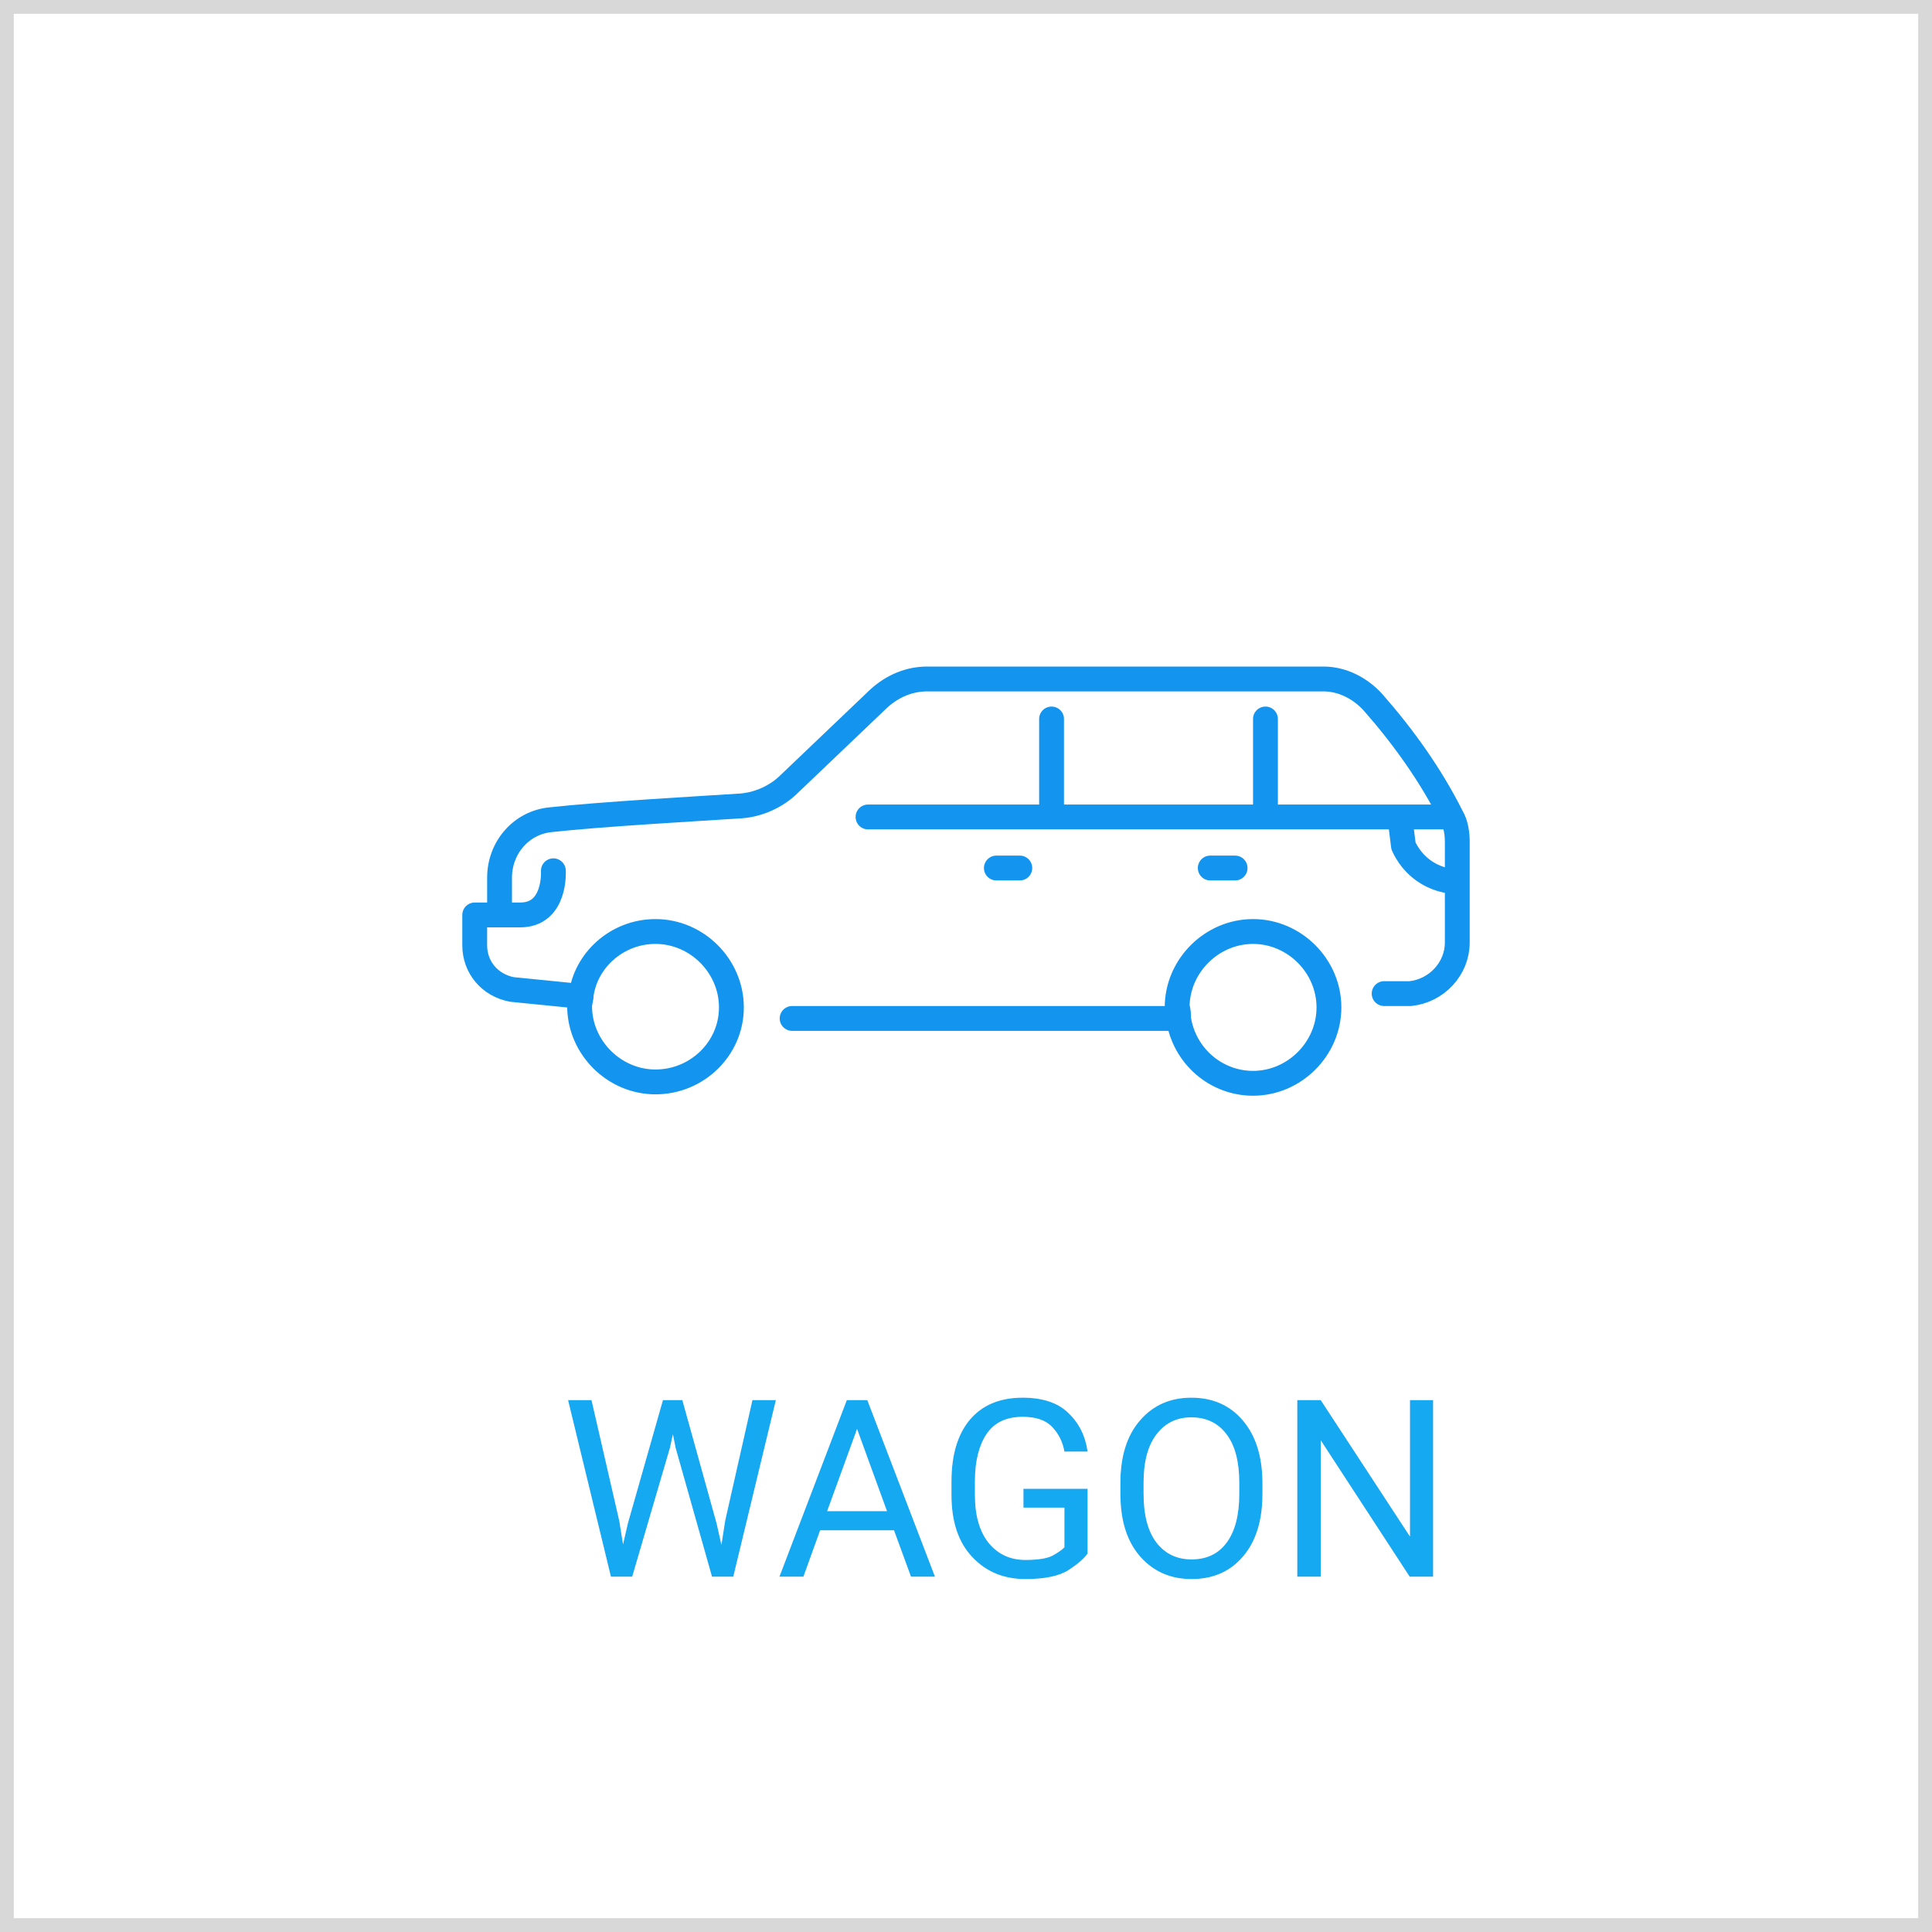
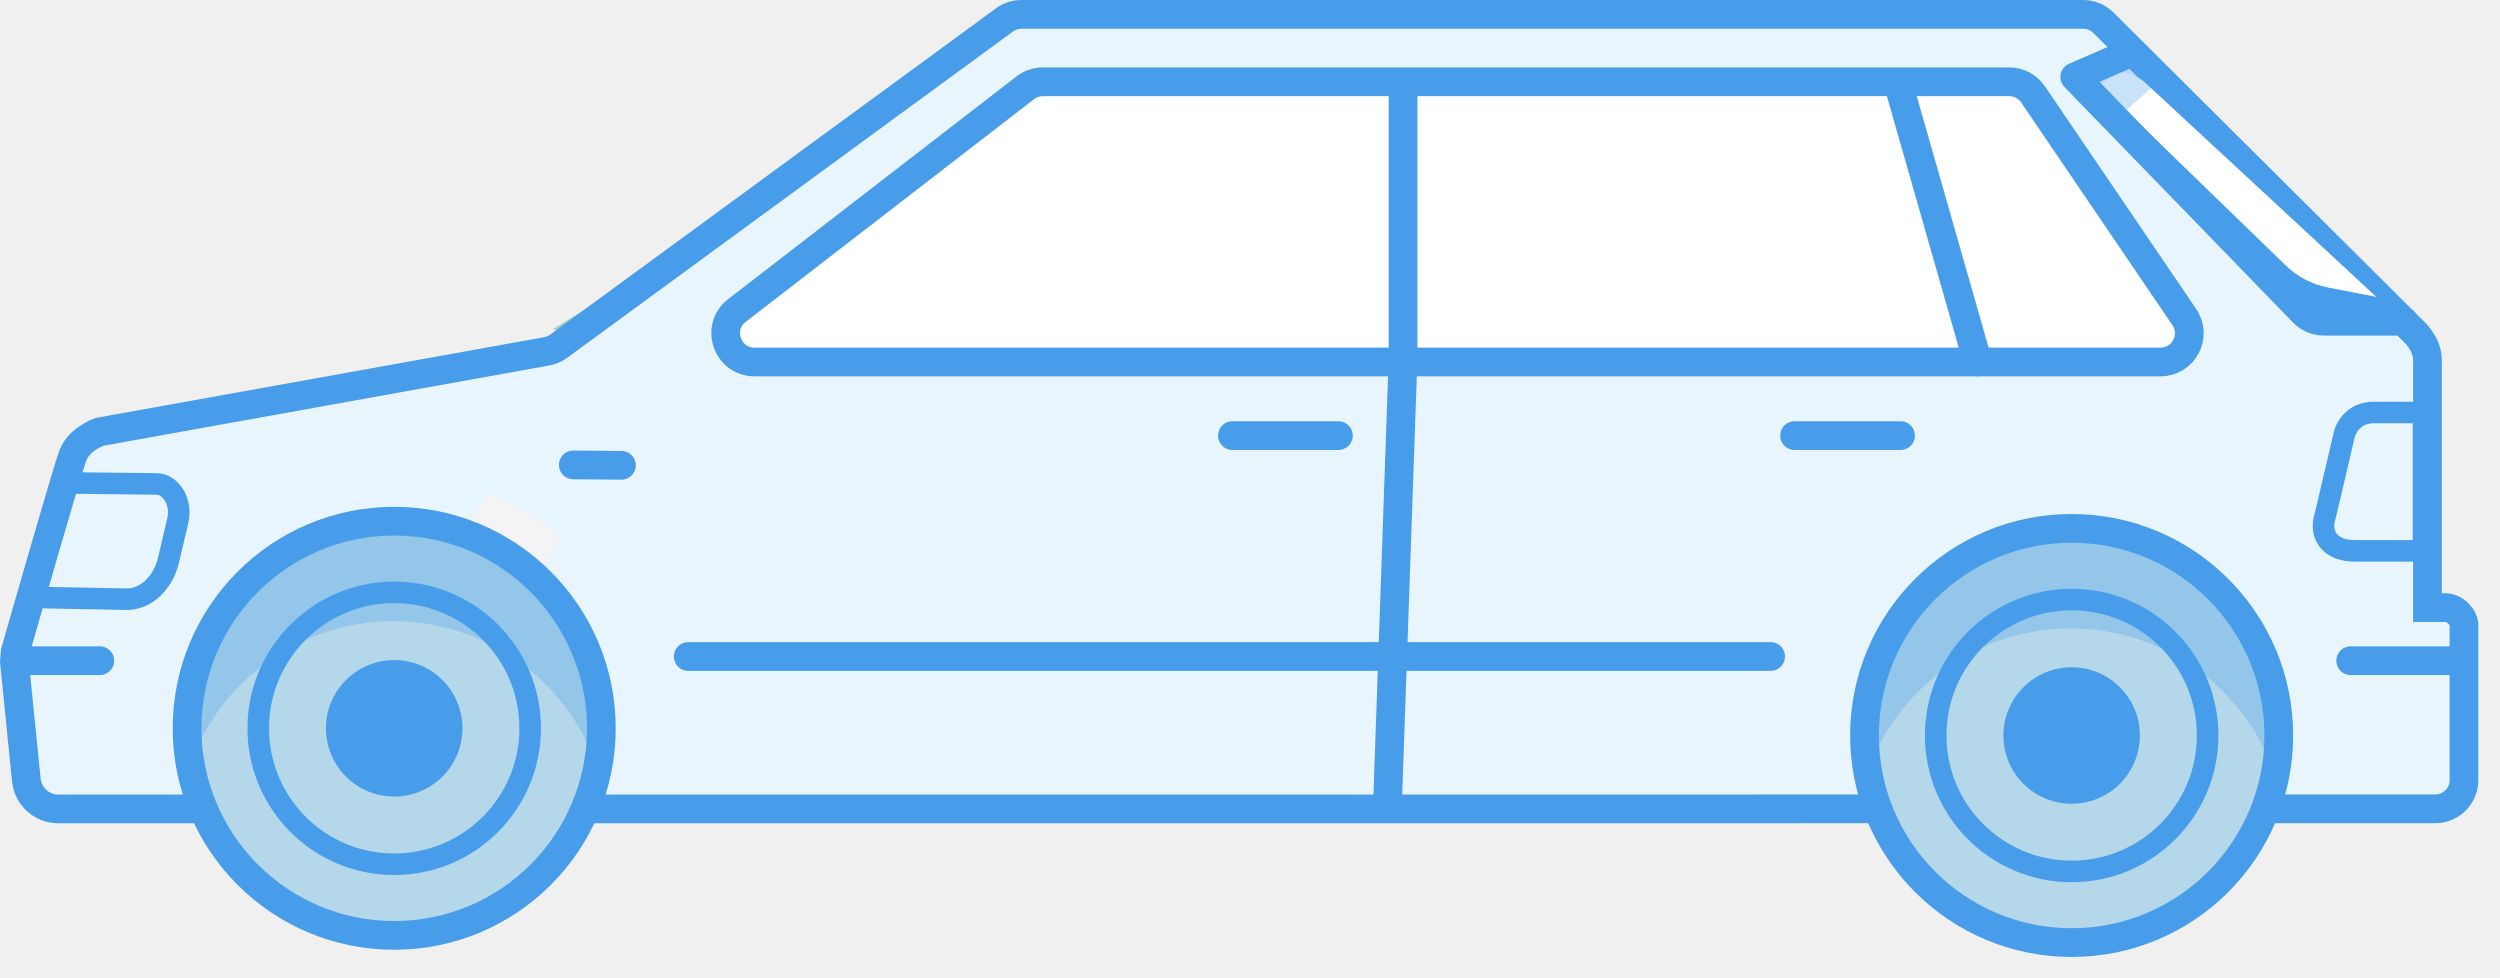
- <svg xmlns="http://www.w3.org/2000/svg" width="112px" height="112px" viewBox="0 0 112 112" version="1.1">
-   <defs />
+ <svg xmlns="http://www.w3.org/2000/svg" width="87px" height="34px" viewBox="0 0 87 34" version="1.1">
  <g id="Page-1" stroke="none" stroke-width="1" fill="none" fill-rule="evenodd">
-     <g id="Body-Type" transform="translate(-24, -224)">
-       <g id="Box---Body-Type" transform="translate(24, 224)">
-         <rect id="Rectangle" stroke="#D8D8D8" stroke-width="0.8" fill="#FFFFFF" x="0.4" y="0.4" width="111.2" height="111.2" />
-         <g id="Box-Text" transform="translate(2.4, 78.4)" stroke-width="1">
-           <g id="TEXT">
-             <rect id="white-bg" fill="#FFFFFF" x="0" y="0" width="107" height="16.8" />
-             <text font-family="Roboto-Regular, Roboto" font-size="14.4" font-weight="normal" fill="#1294EF">
-               <tspan x="56" y="13" text-anchor="middle">WAGON</tspan>
-             </text>
-             <g id="color-/-grey" style="mix-blend-mode: overlay;" fill="#989898">
-               <rect id="color" x="0" y="0" width="107.128" height="17.2" />
-             </g>
-           </g>
-         </g>
-         <g id="SUV-icon" transform="translate(25.6, 38.4)" stroke-width="1">
-           <g id="Group">
-             <rect id="white-bg" fill="#FFFFFF" x="0" y="0" width="60.8" height="25.6" />
-             <path d="M32.16,11.92 L33.52,11.92 M44.56,11.92 L46,11.92 M54.64,19.2 L56.16,19.2 C57.68,19.04 58.88,17.76 58.88,16.24 L58.88,10.4 C58.88,9.92 58.8,9.36 58.56,8.96 C57.36,6.56 55.76,4.32 54,2.32 C53.28,1.52 52.24,0.96 51.12,0.96 L28.16,0.96 C27.12,0.96 26.16,1.36 25.36,2.08 L20.16,7.04 C19.44,7.76 18.4,8.24 17.36,8.32 C14.88,8.48 9.2,8.8 6.32,9.12 C4.64,9.28 3.36,10.72 3.36,12.48 L3.36,14.64 L1.92,14.64 L1.92,16.4 C1.92,17.68 2.8,18.72 4.08,18.96 L8.08,19.36 M42.72,20.64 L20.32,20.64" id="Shape" stroke="#000000" stroke-width="1.44" stroke-linecap="round" stroke-linejoin="round" />
-             <path d="M8.08,19.36 C8.08,19.52 8,19.76 8,19.92 C8,22.32 10,24.32 12.4,24.32 C14.8,24.32 16.8,22.4 16.8,20 C16.8,17.6 14.8,15.6 12.4,15.6 C10.16,15.6 8.32,17.28 8.08,19.36 M42.72,20.64 C43.04,22.8 44.88,24.4 47.04,24.4 C49.44,24.4 51.44,22.4 51.44,20 C51.44,17.6 49.44,15.6 47.04,15.6 C44.64,15.6 42.64,17.6 42.64,20 C42.72,20.16 42.72,20.4 42.72,20.64 M24.72,8.96 L58.24,8.96 M35.36,3.28 L35.36,8.8 M47.76,3.28 L47.76,8.8 M6.48,12.08 C6.48,12.08 6.64,14.64 4.56,14.64 L3.44,14.64 M58.24,12.64 C57.12,12.4 56.24,11.68 55.76,10.64 L55.6,9.36" id="Shape" stroke="#000000" stroke-width="1.44" stroke-linecap="round" stroke-linejoin="round" />
-             <g id="color-/-grey" style="mix-blend-mode: screen;" fill="#1294EF">
-               <rect id="color" x="0" y="0" width="61.073" height="26.306" />
-             </g>
-           </g>
-         </g>
+     <g id="Car-Model-Icons" transform="translate(-17, -367)">
+       <g id="WAGON" transform="translate(17, 367)">
+         <polygon id="Fill-1" fill="#A5CECA" points="35.393 3.784 32.625 3.149 19.247 11.453 20.804 12.262 22.65 11.223" />
+         <path d="M3.463,15.028 L19.027,12.226 C19.164,12.202 19.295,12.148 19.411,12.07 L34.983,0.673 C35.148,0.56 35.344,0.501 35.543,0.501 L72.494,0.501 C72.745,0.501 72.985,0.594 73.17,0.763 L83.982,11.52 C83.982,11.52 84.476,11.956 84.476,12.525 L84.476,21.143 L85.087,21.143 C85.428,21.143 85.746,21.472 85.746,21.757 L85.746,27.148 C85.746,27.701 85.298,28.148 84.746,28.148 L2.027,28.15 C1.454,28.15 0.974,27.716 0.916,27.145 L0.502,23.029 C0.512,22.907 0.522,22.795 0.532,22.673 C0.826,21.645 2.345,16.343 2.541,15.836 C2.759,15.274 3.463,15.028 3.463,15.028" id="Fill-2" fill="#E9F5FD" />
+         <path d="M3.463,15.028 L19.027,12.226 C19.164,12.202 19.295,12.148 19.411,12.07 L34.983,0.673 C35.148,0.56 35.344,0.501 35.543,0.501 L72.494,0.501 C72.745,0.501 72.985,0.594 73.17,0.763 L83.982,11.52 C83.982,11.52 84.476,11.956 84.476,12.525 L84.476,21.143 L85.087,21.143 C85.428,21.143 85.746,21.472 85.746,21.757 L85.746,27.148 C85.746,27.701 85.298,28.148 84.746,28.148 L2.027,28.15 C1.454,28.15 0.974,27.716 0.916,27.145 L0.502,23.029 C0.512,22.907 0.522,22.795 0.532,22.673 C0.826,21.645 2.345,16.343 2.541,15.836 C2.759,15.274 3.463,15.028 3.463,15.028 Z" id="Stroke-4" stroke="#489DEA" />
+         <path d="M16.947,17.159 C17.888,17.524 18.754,18.038 19.512,18.677 L16.512,23.825 L13.062,23.825 L16.947,17.159 Z" id="Fill-6" fill="#F4F4F6" />
+         <path d="M6.51,25.344 C6.51,21.365 9.738,18.137 13.718,18.137 C17.699,18.137 20.927,21.365 20.927,25.344 C20.927,29.325 17.699,32.552 13.718,32.552 C9.738,32.552 6.51,29.325 6.51,25.344" id="Fill-8" fill="#B5D7EA" />
+         <path d="M6.51,25.344 C6.51,21.365 9.738,18.137 13.718,18.137 C17.699,18.137 20.927,21.365 20.927,25.344 C20.927,29.325 17.699,32.552 13.718,32.552 C9.738,32.552 6.51,29.325 6.51,25.344 Z" id="Stroke-10" stroke="#489DEA" stroke-linecap="round" stroke-linejoin="round" />
+         <path d="M83.151,10.753 C83.36,10.947 83.301,11.066 83.02,11.018 L80.872,10.647 C80.59,10.599 80.196,10.393 79.996,10.189 L73.201,3.471 C73.001,3.268 72.832,2.929 73.118,2.929 L73.743,2.515 C74.029,2.515 74.433,2.673 74.642,2.867" id="Fill-12" fill="#FFFFFF" />
+         <path d="M83.961,13.98 L82.602,13.98 C81.772,13.98 81.289,14.583 81.192,15.141 L80.563,17.826 C80.493,18.029 80.38,18.513 80.677,18.963 C80.852,19.229 81.217,19.545 81.967,19.545 L83.961,19.545 C84.375,19.545 84.711,19.209 84.711,18.795 L84.711,14.73 C84.711,14.316 84.375,13.98 83.961,13.98 M83.961,14.73 L83.961,18.795 L81.967,18.795 C80.958,18.795 81.282,18.042 81.282,18.042 L81.931,15.27 C81.931,15.27 82.024,14.73 82.602,14.73 L83.961,14.73" id="Fill-14" fill="#489DEA" />
+         <path d="M20.186,16.123 C20.186,16.172 20.224,16.21 20.272,16.21 L21.105,16.21 C21.153,16.21 21.191,16.172 21.191,16.123 L21.191,15.934 C21.191,15.887 21.153,15.848 21.105,15.848 L20.272,15.848 C20.224,15.848 20.186,15.887 20.186,15.934 L20.186,16.123 Z" id="Fill-16" fill="#FFFFFF" />
+         <path d="M83.982,11.52 L84.288,11.437 L83.108,10.411 L81.013,10.005 C80.461,9.899 79.954,9.633 79.549,9.243 L73.579,3.455 L73.146,3.835 C80.078,10.929 80.224,11.002 80.341,11.061 C80.427,11.104 80.184,10.76 83.982,11.52" id="Fill-18" fill="#489DEA" />
+         <path d="M73.823,3.985 L75.321,2.652 C75.554,2.566 74.288,1.71 74.053,1.796 L73.212,2.41 C72.776,2.622 73.123,3.118 73.286,3.511 C73.4,3.784 73.479,3.891 73.676,3.891 C73.707,3.891 73.791,3.996 73.823,3.985 Z" id="Fill-20" fill-opacity="0.3" fill="#489DEA" />
+         <path d="M26.256,12.596 L75.187,12.596 C75.989,12.596 76.465,11.698 76.014,11.034 L70.748,3.283 C70.562,3.01 70.252,2.846 69.921,2.846 L36.291,2.846 C36.07,2.846 35.856,2.919 35.68,3.055 L25.645,10.805 C24.89,11.388 25.302,12.596 26.256,12.596" id="Fill-22" fill="#FFFFFF" />
+         <path d="M26.256,12.596 L75.187,12.596 C75.989,12.596 76.465,11.698 76.014,11.034 L70.748,3.283 C70.562,3.01 70.252,2.846 69.921,2.846 L36.291,2.846 C36.07,2.846 35.856,2.919 35.68,3.055 L25.645,10.805 C24.89,11.388 25.302,12.596 26.256,12.596 Z" id="Stroke-24" stroke="#489DEA" stroke-width="0.75" stroke-linecap="round" stroke-linejoin="round" />
+         <path d="M1.579,20.798 L4.401,20.852 C5.054,20.857 5.64,20.328 5.85,19.55 L6.178,18.155 C6.352,17.513 5.976,16.845 5.435,16.841 L2.451,16.807" id="Stroke-26" stroke="#489DEA" stroke-width="0.75" stroke-linecap="round" stroke-linejoin="round" />
+         <path d="M21.625,16.193 L19.951,16.179" id="Stroke-28" stroke="#489DEA" stroke-linecap="round" stroke-linejoin="round" />
+         <path d="M73.826,1.971 L72.201,2.679 L80.156,10.875 C80.345,11.07 80.603,11.179 80.875,11.179 L83.648,11.179" id="Stroke-30" stroke="#489DEA" stroke-linecap="round" stroke-linejoin="round" />
+         <path d="M26.256,12.596 L75.187,12.596 C75.989,12.596 76.465,11.698 76.014,11.034 L70.748,3.283 C70.562,3.01 70.252,2.846 69.921,2.846 L36.291,2.846 C36.07,2.846 35.856,2.919 35.68,3.055 L25.645,10.805 C24.89,11.388 25.302,12.596 26.256,12.596 Z" id="Stroke-32" stroke="#489DEA" stroke-linecap="round" stroke-linejoin="round" />
+         <polyline id="Stroke-34" stroke="#489DEA" stroke-linecap="round" stroke-linejoin="round" points="48.826 2.971 48.826 12.471 48.284 28.013" />
+         <path d="M66.076,2.971 L68.826,12.596" id="Stroke-36" stroke="#489DEA" stroke-linecap="round" stroke-linejoin="round" />
+         <path d="M62.451,15.159 L66.139,15.159" id="Stroke-38" stroke="#489DEA" stroke-linecap="round" stroke-linejoin="round" />
+         <path d="M81.804,22.992 L85.492,22.992" id="Stroke-40" stroke="#489DEA" stroke-linecap="round" stroke-linejoin="round" />
+         <path d="M0.701,22.992 L3.472,22.992" id="Stroke-42" stroke="#489DEA" stroke-linecap="round" stroke-linejoin="round" />
+         <path d="M42.888,15.159 L46.576,15.159" id="Stroke-44" stroke="#489DEA" stroke-linecap="round" stroke-linejoin="round" />
+         <path d="M23.951,22.846 L61.618,22.846" id="Stroke-46" stroke="#489DEA" stroke-linecap="round" stroke-linejoin="round" />
+         <path d="M18.45,25.345 C18.45,27.958 16.332,30.076 13.719,30.076 C11.106,30.076 8.987,27.958 8.987,25.345 C8.987,22.732 11.106,20.614 13.719,20.614 C16.332,20.614 18.45,22.732 18.45,25.345" id="Fill-48" fill="#B5D7EA" />
+         <path d="M18.45,25.345 C18.45,27.958 16.332,30.076 13.719,30.076 C11.106,30.076 8.987,27.958 8.987,25.345 C8.987,22.732 11.106,20.614 13.719,20.614 C16.332,20.614 18.45,22.732 18.45,25.345 Z" id="Stroke-50" stroke="#489DEA" stroke-width="0.75" stroke-linecap="round" stroke-linejoin="round" />
+         <path d="M16.093,25.345 C16.093,26.657 15.031,27.72 13.718,27.72 C12.406,27.72 11.343,26.657 11.343,25.345 C11.343,24.033 12.406,22.97 13.718,22.97 C15.031,22.97 16.093,24.033 16.093,25.345" id="Fill-52" fill="#489DEA" />
+         <path d="M13.744,21.619 C17.232,21.647 20.138,24.051 20.958,27.28 C21.123,26.67 21.223,26.033 21.227,25.372 C21.262,21.221 17.925,17.831 13.775,17.797 C9.627,17.764 6.235,21.099 6.202,25.251 C6.196,25.912 6.286,26.551 6.441,27.163 C7.313,23.947 10.258,21.592 13.744,21.619" id="Fill-54" fill-opacity="0.3" fill="#489DEA" />
+         <path d="M64.885,25.594 C64.885,21.615 68.113,18.387 72.093,18.387 C76.074,18.387 79.302,21.615 79.302,25.594 C79.302,29.575 76.074,32.802 72.093,32.802 C68.113,32.802 64.885,29.575 64.885,25.594" id="Fill-56" fill="#B5D7EA" />
+         <path d="M64.885,25.594 C64.885,21.615 68.113,18.387 72.093,18.387 C76.074,18.387 79.302,21.615 79.302,25.594 C79.302,29.575 76.074,32.802 72.093,32.802 C68.113,32.802 64.885,29.575 64.885,25.594 Z" id="Stroke-58" stroke="#489DEA" stroke-linecap="round" stroke-linejoin="round" />
+         <path d="M76.825,25.595 C76.825,28.208 74.707,30.326 72.094,30.326 C69.481,30.326 67.362,28.208 67.362,25.595 C67.362,22.982 69.481,20.864 72.094,20.864 C74.707,20.864 76.825,22.982 76.825,25.595" id="Fill-60" fill="#B5D7EA" />
+         <path d="M76.825,25.595 C76.825,28.208 74.707,30.326 72.094,30.326 C69.481,30.326 67.362,28.208 67.362,25.595 C67.362,22.982 69.481,20.864 72.094,20.864 C74.707,20.864 76.825,22.982 76.825,25.595 Z" id="Stroke-62" stroke="#489DEA" stroke-width="0.75" stroke-linecap="round" stroke-linejoin="round" />
+         <path d="M74.468,25.595 C74.468,26.907 73.406,27.97 72.093,27.97 C70.781,27.97 69.718,26.907 69.718,25.595 C69.718,24.283 70.781,23.22 72.093,23.22 C73.406,23.22 74.468,24.283 74.468,25.595" id="Fill-64" fill="#489DEA" />
+         <path d="M72.119,21.869 C75.607,21.897 78.513,24.301 79.333,27.53 C79.498,26.92 79.598,26.283 79.602,25.622 C79.637,21.471 76.3,18.081 72.15,18.047 C68.002,18.014 64.61,21.349 64.577,25.501 C64.571,26.162 64.661,26.801 64.816,27.413 C65.688,24.197 68.633,21.842 72.119,21.869" id="Fill-66" fill-opacity="0.3" fill="#489DEA" />
      </g>
    </g>
  </g>
</svg>
